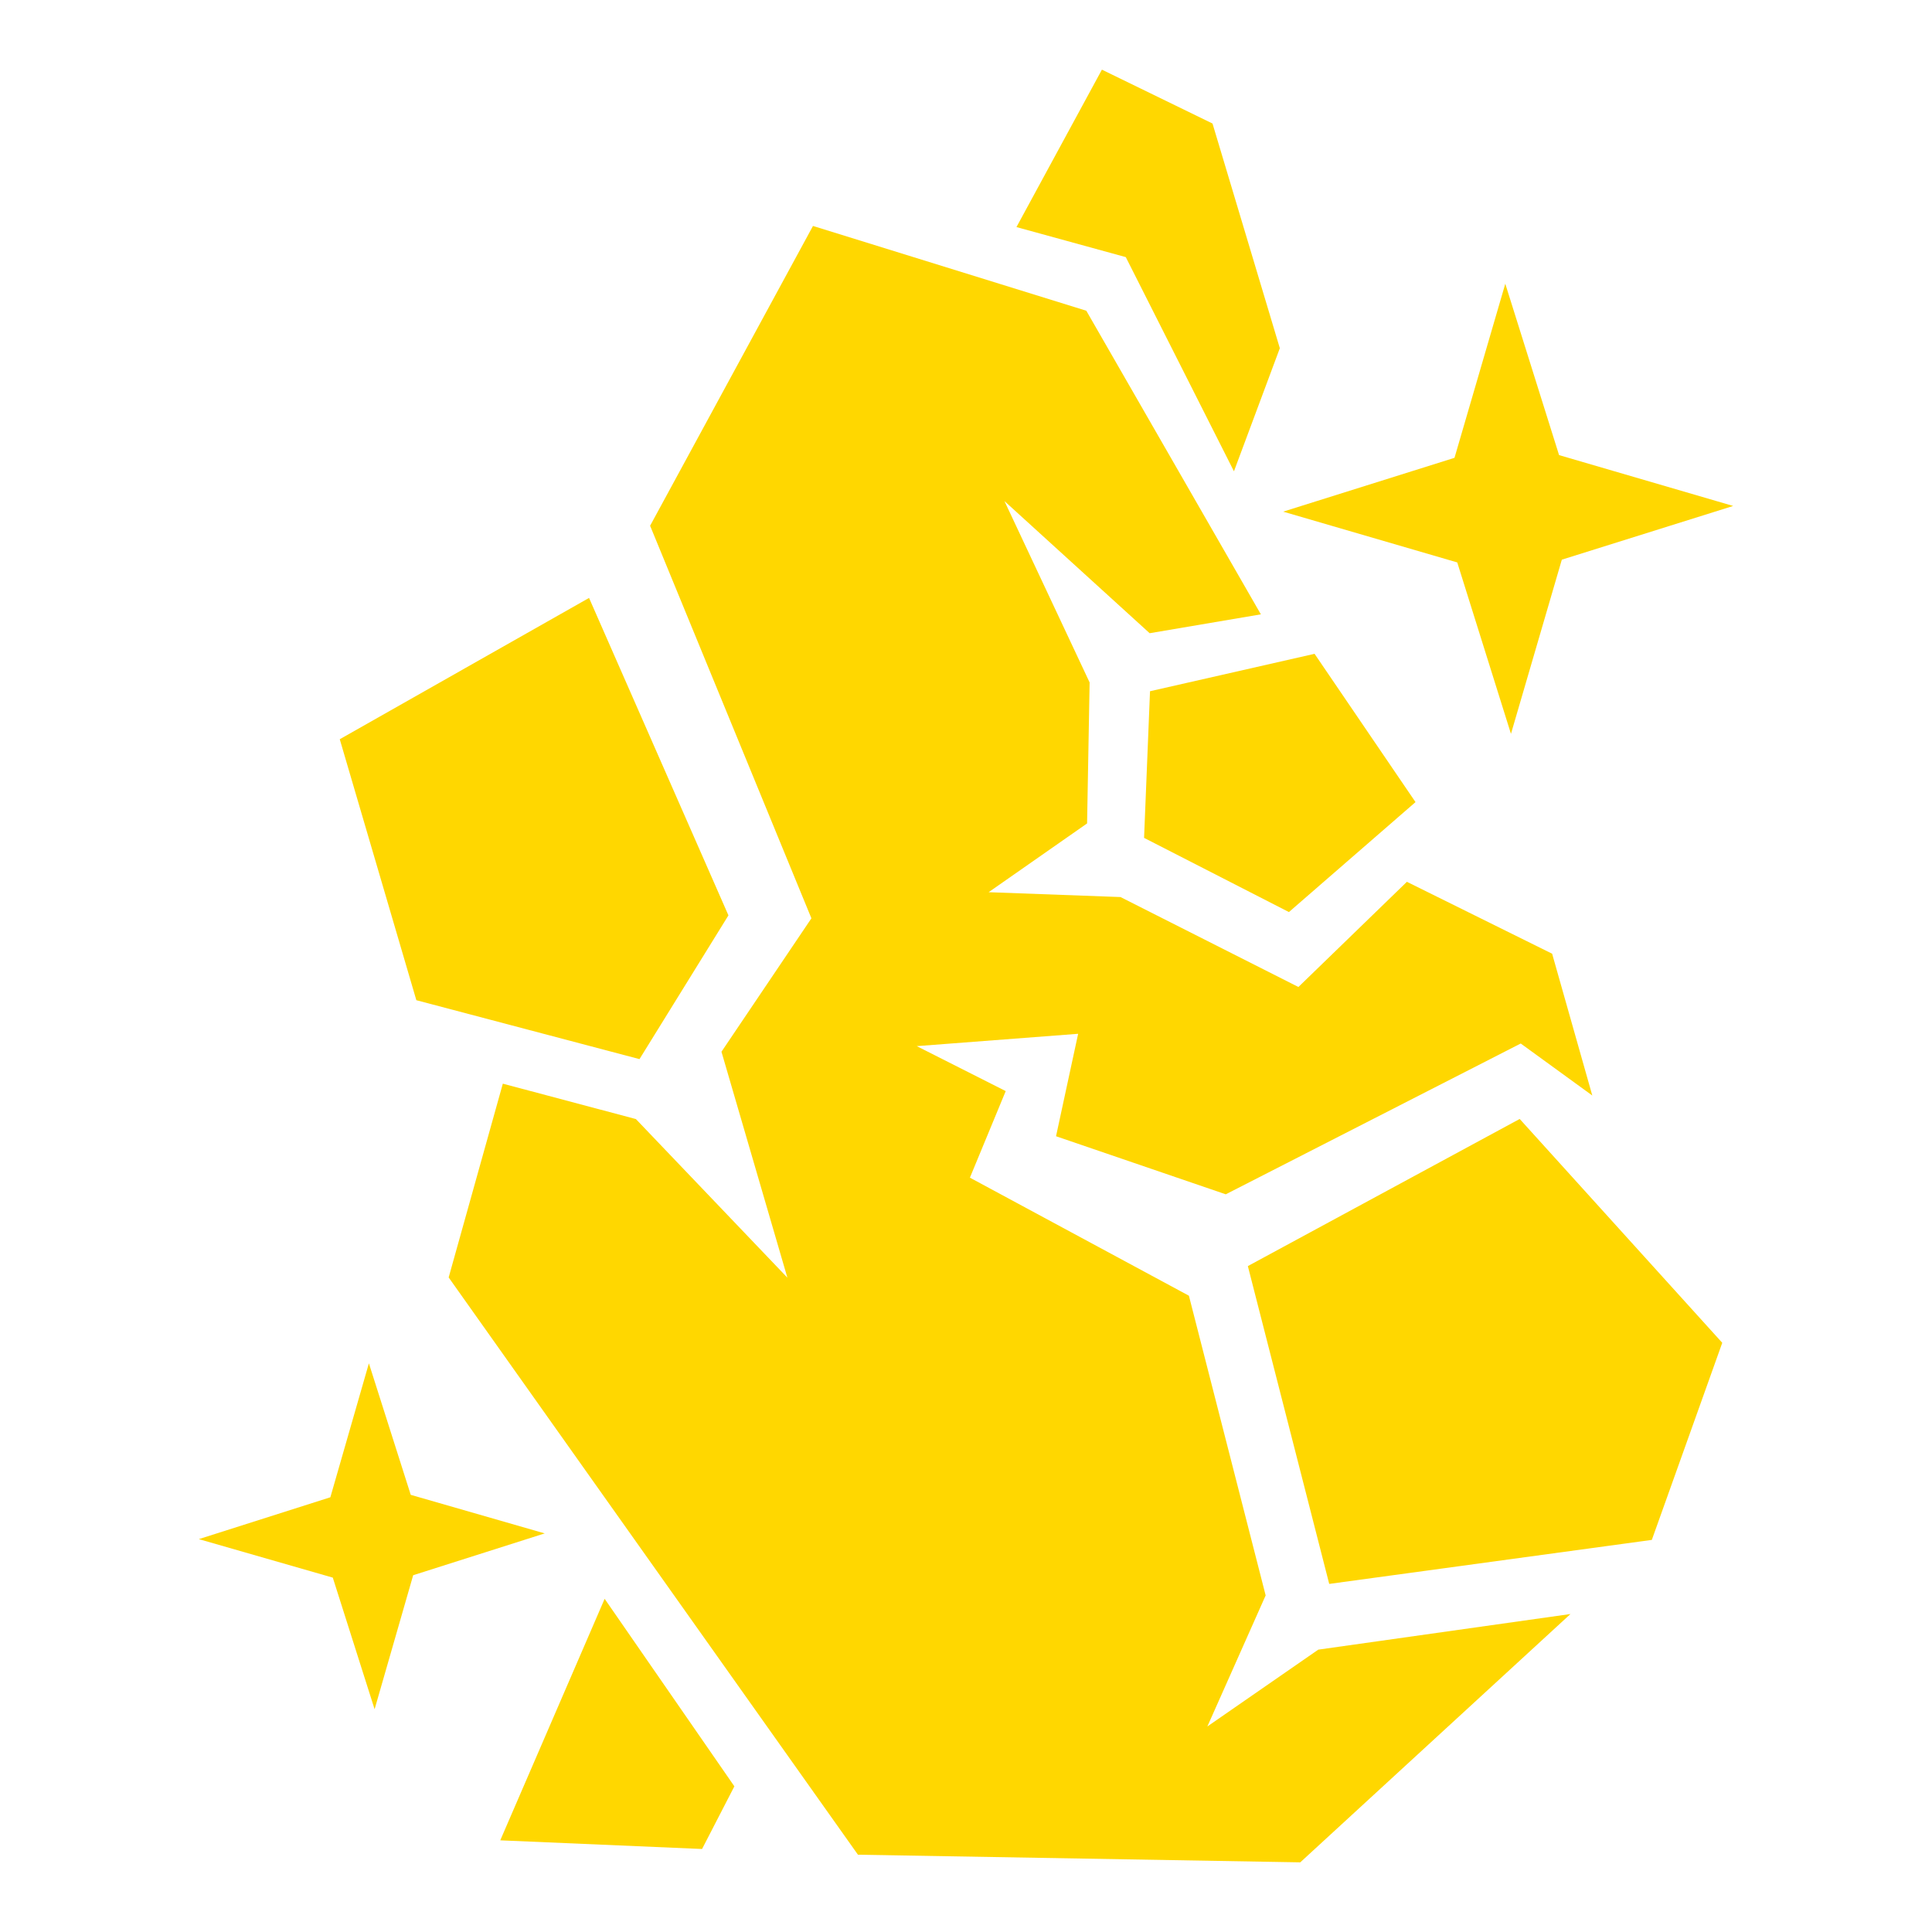
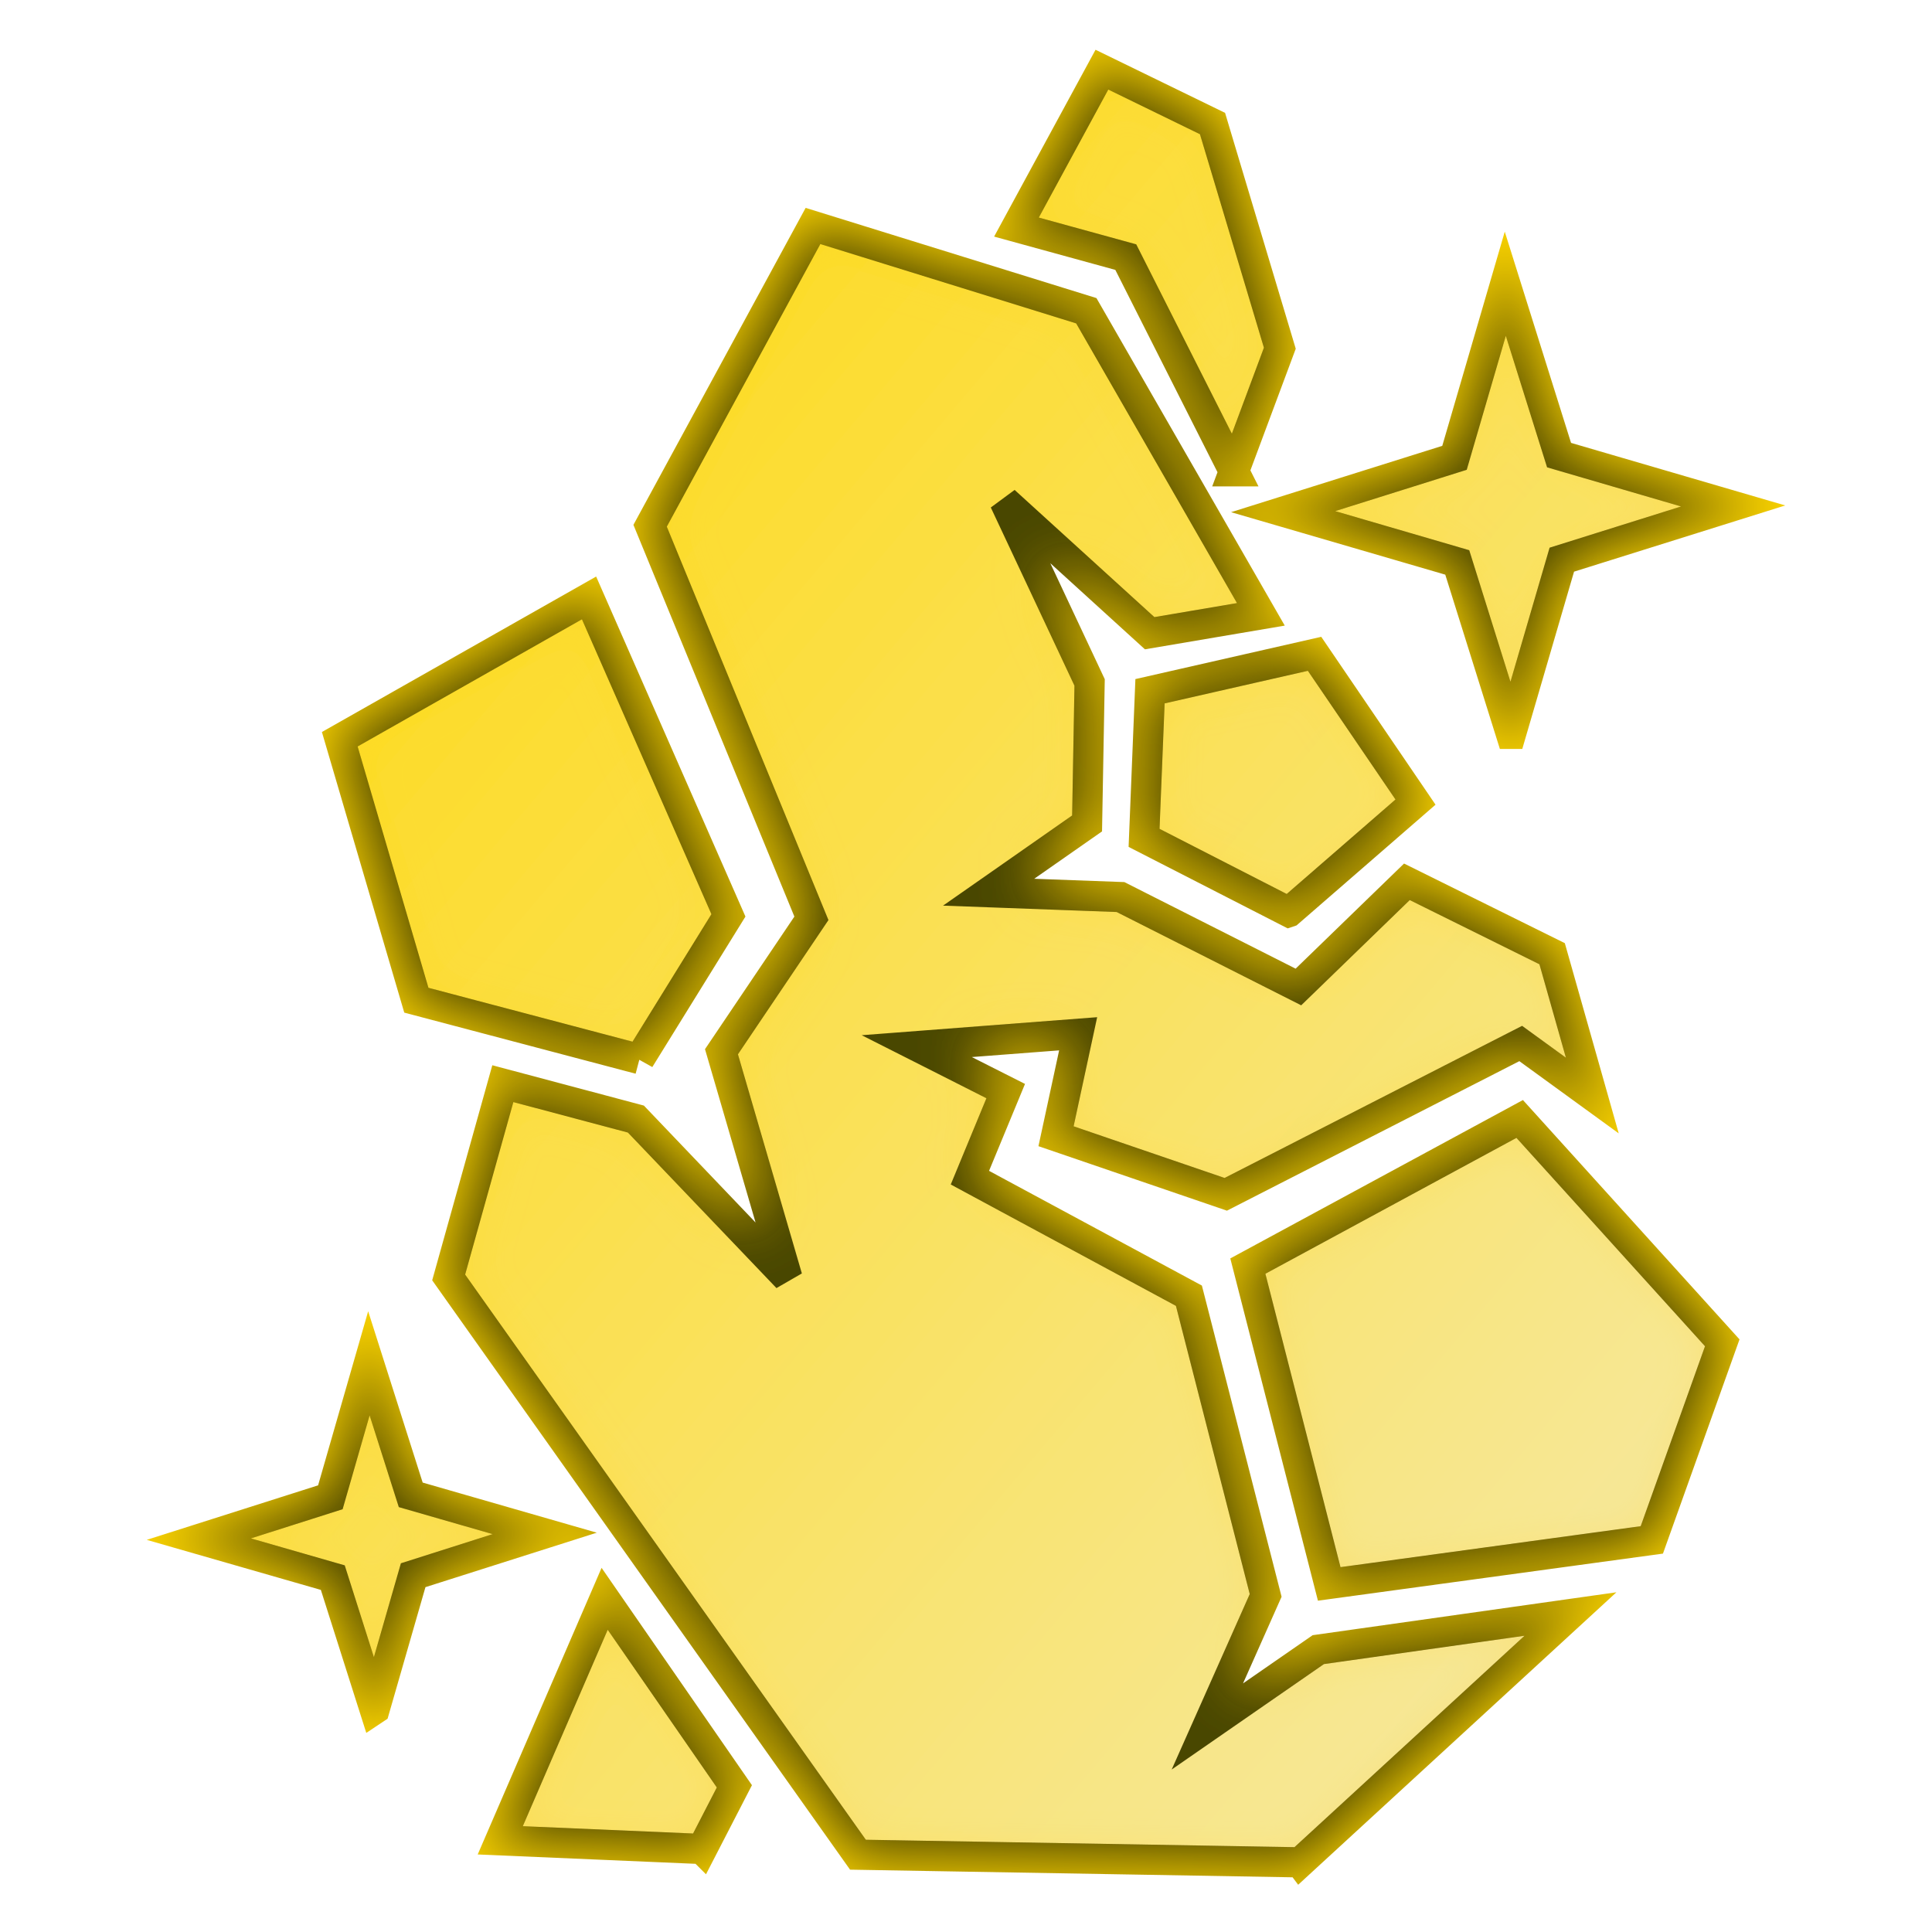
<svg xmlns="http://www.w3.org/2000/svg" viewBox="0 0 512 512" style="height: 512px; width: 512px;">
+   <defs>
+     <filter id="shadow-1" height="300%" width="300%" x="-100%" y="-100%">
+       <feFlood flood-color="rgba(255, 215, 0, 1)" result="flood" />
+       <feComposite in="flood" in2="SourceGraphic" operator="out" result="composite" />
+       <feGaussianBlur in="composite" stdDeviation="8" result="blur" />
+       <feOffset dx="0" dy="0" result="offset" />
+       <feComposite in="offset" in2="SourceGraphic" operator="atop" />
+     </filter>
+     <linearGradient id="faithtoken-ore-gradient-1" x1="0" x2="1" y1="0" y2="1">
+       <stop offset="0%" stop-color="#ffd700" stop-opacity="1" />
+       <stop offset="100%" stop-color="#f5eaae" stop-opacity="1" />
+     </linearGradient>
+   </defs>
  <g class="" transform="translate(0,0)" style="">
-     <path d="M344.578 493.54l-117.214-2.024L118.9 338.536l14.355-51.353 35.264 9.38 40.145 42.033-17.467-59.874 23.836-35.358-42.748-104.034 43.165-79.45 72.434 22.468 46.26 80.46-29.474 5-38.478-35.017 22.568 48.064-.672 37.364-26.09 18.224 34.95 1.284 47.145 23.835 28.75-27.874 38.488 19.057 10.647 37.578-18.97-13.784-78.166 39.967-44.983-15.39 5.86-27.153-42.766 3.274 23.573 11.913-9.49 22.943 58.037 31.285 20.34 79.423-15.45 34.73 29.397-20.36 66.83-9.438-71.61 65.81zm-158.524-3.538l-53.48-2.296 27.663-64.006 34.38 49.695-8.563 16.607zm-86.78-37.04l-11.08-34.875-35.503-10.204 34.858-11.09 10.212-35.5 11.09 34.855 35.502 10.22-34.857 11.082-10.22 35.51zm252.983-33.208l-21.565-84.228 72.042-38.99 53.683 59.322-18.665 52.23-85.495 11.666zM169.47 280.677l-59.133-15.612-20.298-69.16 66.064-37.45 36.94 84.126-23.573 38.097zm172.106-38.972l-38.385-19.66 1.574-38.86 43.607-9.917 26.753 39.296-33.547 29.14zm58.845-47.23l-14.234-45.425-46.14-13.46 45.41-14.262 13.46-46.132 14.252 45.41 46.14 13.478-45.41 14.235-13.477 46.156zM327.01 124.9l-28.666-56.762-28.972-7.96 22.645-41.718 29.312 14.278 17.84 59.542-12.16 32.62z" fill="#ffd700" fill-opacity="1" />
+     <path d="M344.578 493.54l-117.214-2.024L118.9 338.536l14.355-51.353 35.264 9.38 40.145 42.033-17.467-59.874 23.836-35.358-42.748-104.034 43.165-79.45 72.434 22.468 46.26 80.46-29.474 5-38.478-35.017 22.568 48.064-.672 37.364-26.09 18.224 34.95 1.284 47.145 23.835 28.75-27.874 38.488 19.057 10.647 37.578-18.97-13.784-78.166 39.967-44.983-15.39 5.86-27.153-42.766 3.274 23.573 11.913-9.49 22.943 58.037 31.285 20.34 79.423-15.45 34.73 29.397-20.36 66.83-9.438-71.61 65.81zm-158.524-3.538l-53.48-2.296 27.663-64.006 34.38 49.695-8.563 16.607zm-86.78-37.04l-11.08-34.875-35.503-10.204 34.858-11.09 10.212-35.5 11.09 34.855 35.502 10.22-34.857 11.082-10.22 35.51zm252.983-33.208l-21.565-84.228 72.042-38.99 53.683 59.322-18.665 52.23-85.495 11.666zM169.47 280.677l-59.133-15.612-20.298-69.16 66.064-37.45 36.94 84.126-23.573 38.097zm172.106-38.972l-38.385-19.66 1.574-38.86 43.607-9.917 26.753 39.296-33.547 29.14zm58.845-47.23l-14.234-45.425-46.14-13.46 45.41-14.262 13.46-46.132 14.252 45.41 46.14 13.478-45.41 14.235-13.477 46.156zM327.01 124.9l-28.666-56.762-28.972-7.96 22.645-41.718 29.312 14.278 17.84 59.542-12.16 32.62z" fill="url(#faithtoken-ore-gradient-1)" stroke="#4a4602" stroke-opacity="1" stroke-width="8" filter="url(#shadow-1)" />
  </g>
</svg>
